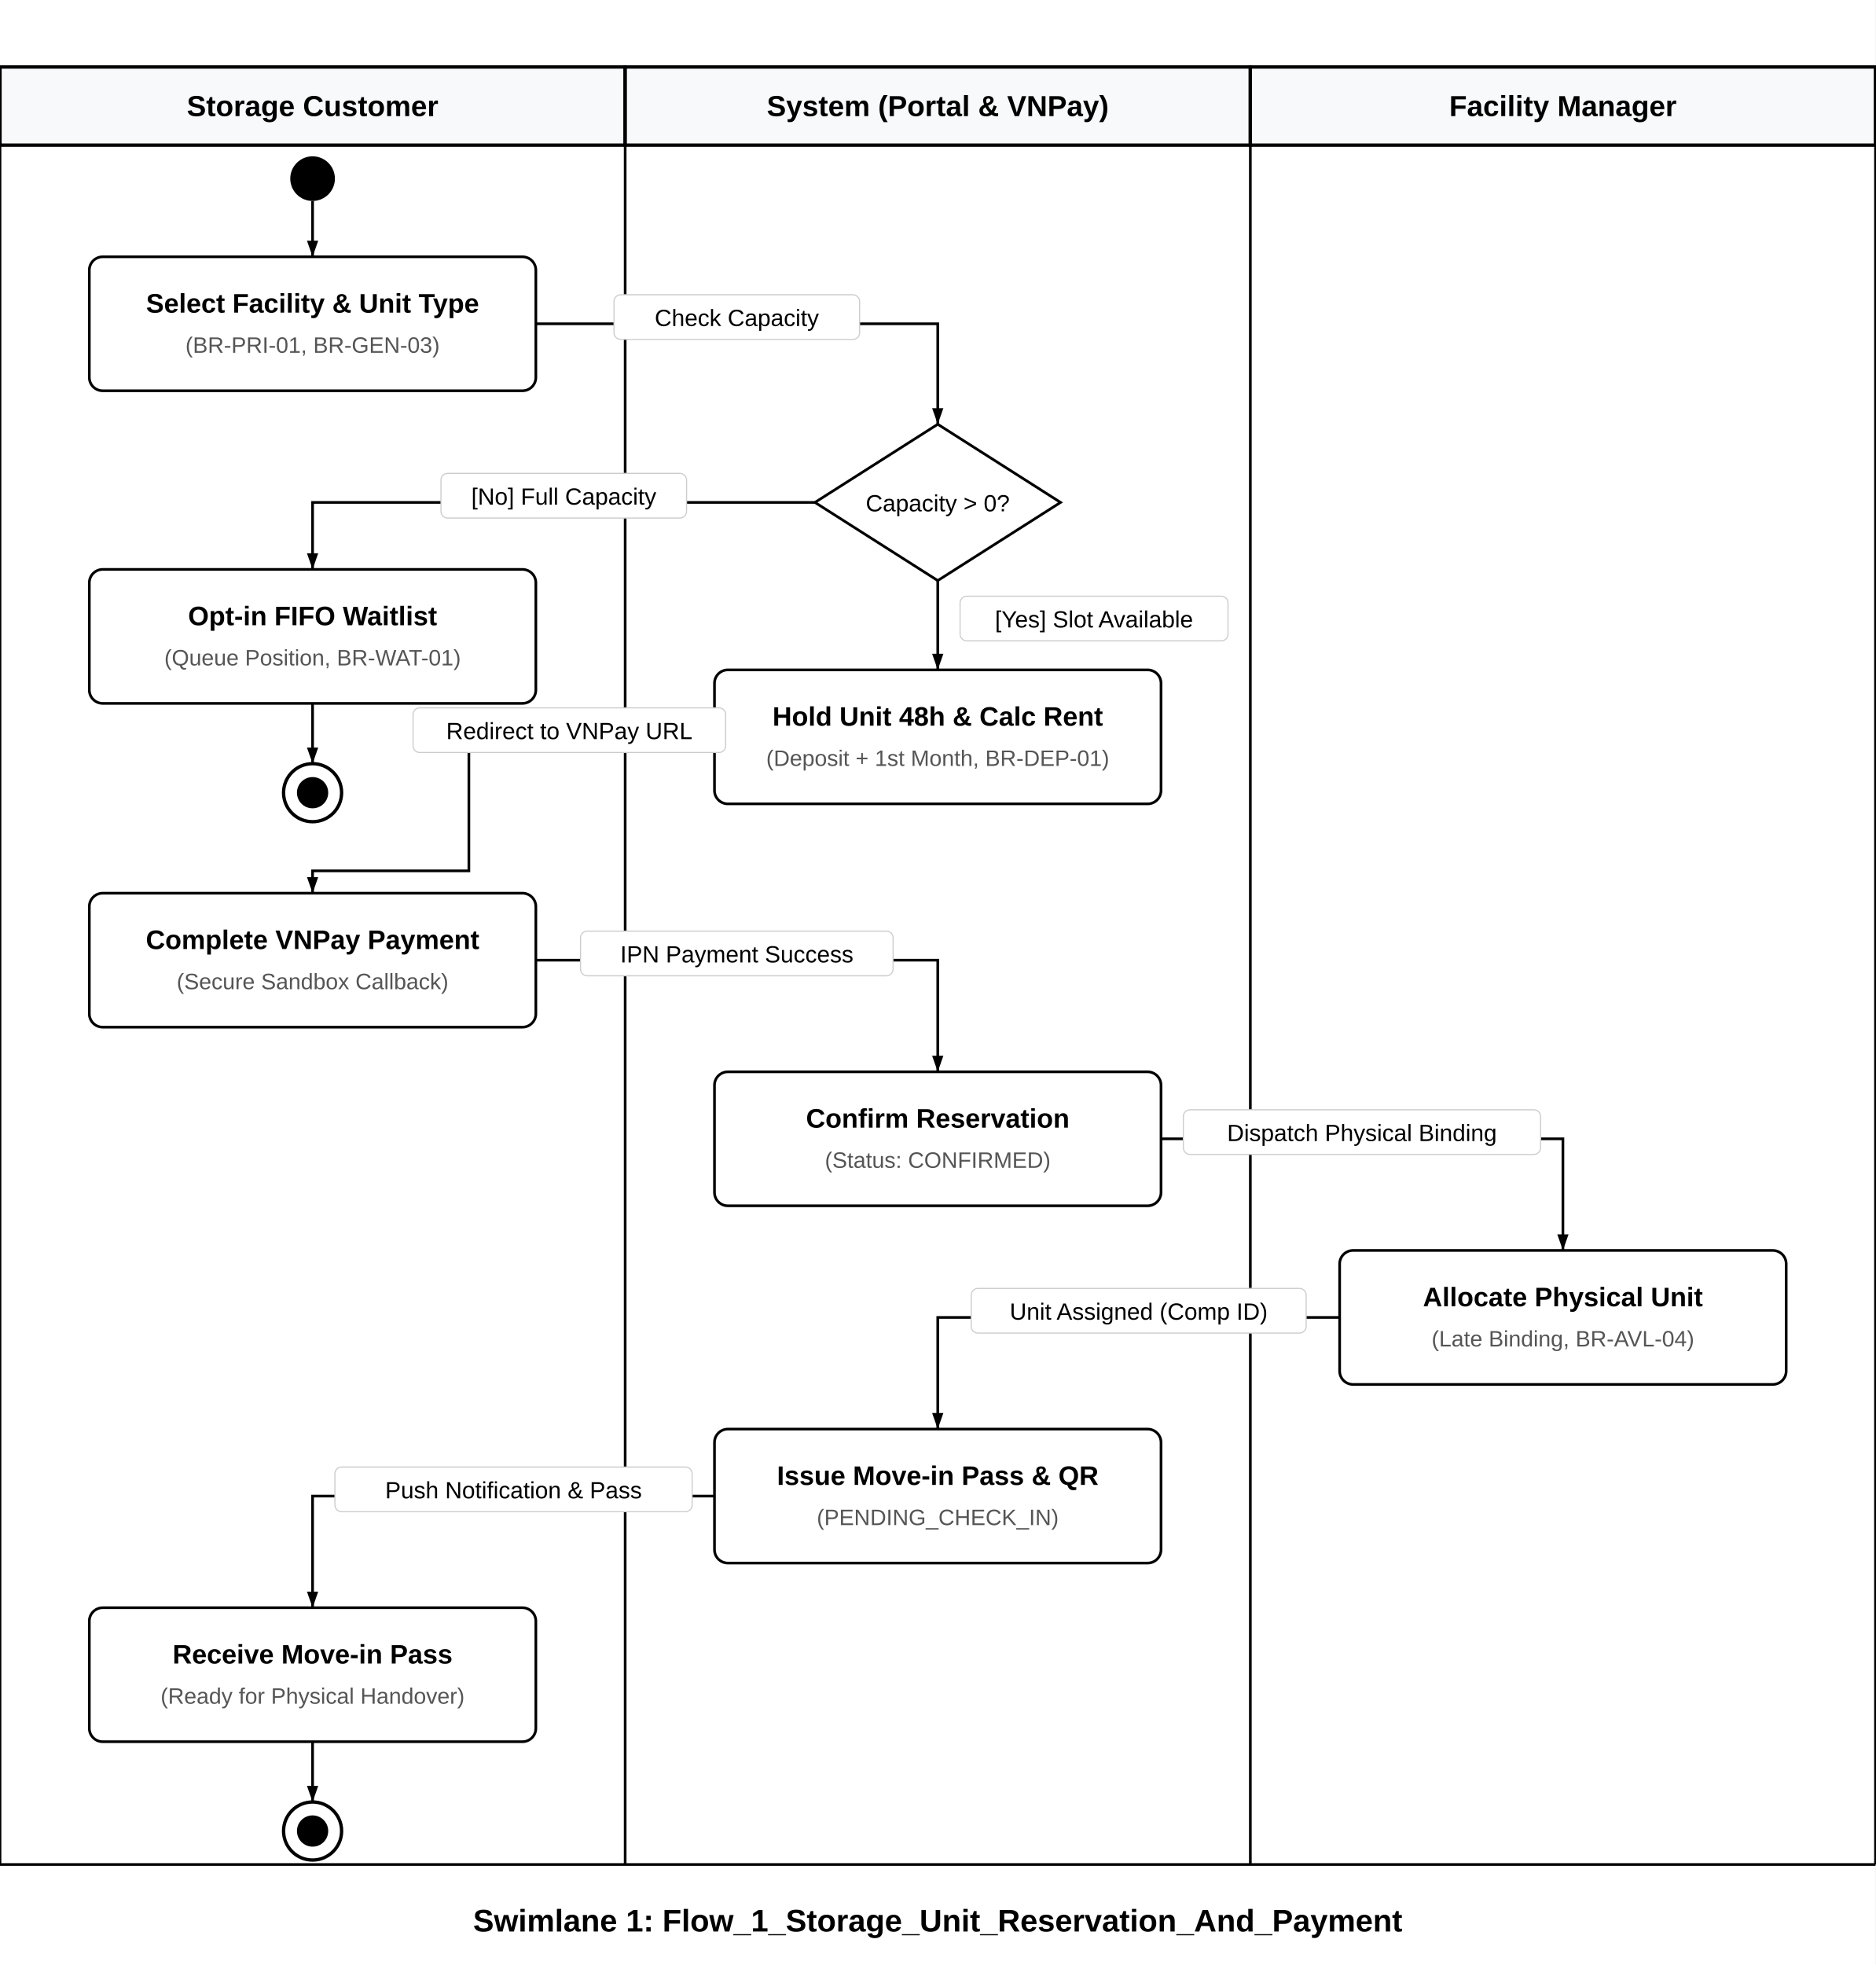
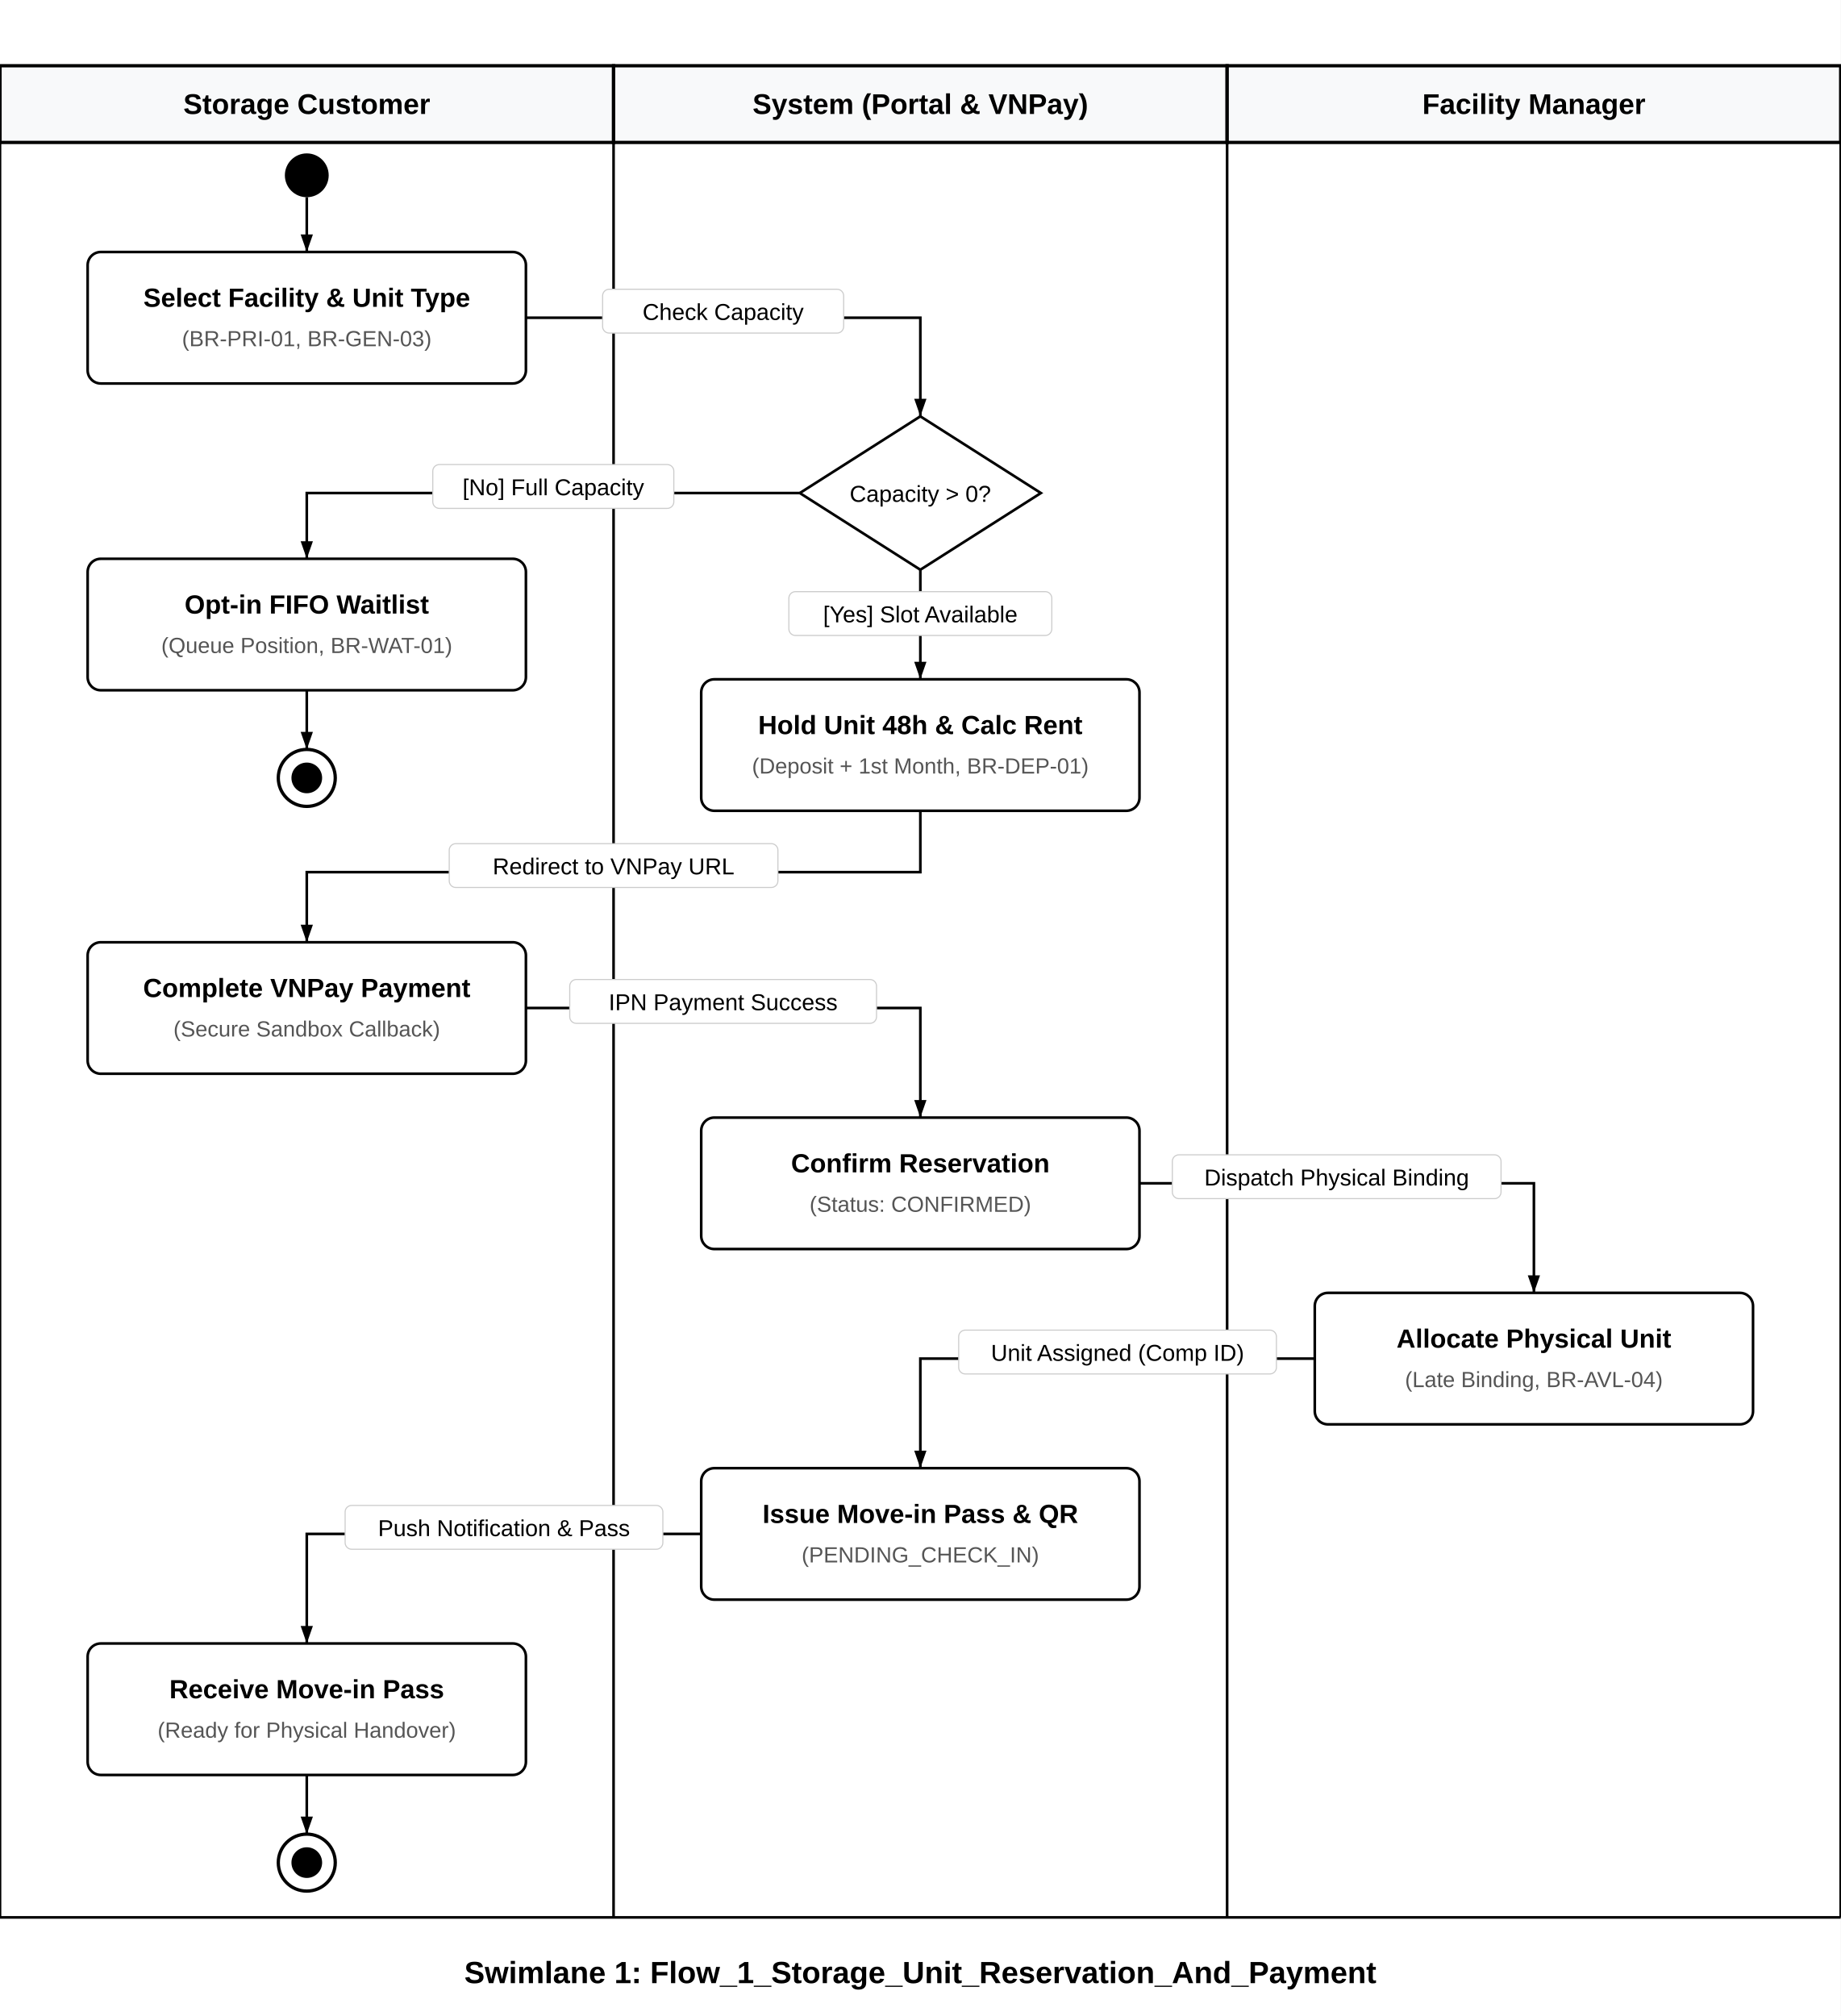
- <svg xmlns="http://www.w3.org/2000/svg" viewBox="0 0 840 880" width="840" height="880">
+ <svg xmlns="http://www.w3.org/2000/svg" viewBox="0 0 840 920" width="840" height="920">
  <style>
    .lane-title { font-family: Arial, sans-serif; font-size: 13px; font-weight: bold; text-anchor: middle; fill: #000000; }
    .act-title { font-family: Arial, sans-serif; font-size: 12px; font-weight: bold; text-anchor: middle; fill: #000000; }
    .act-desc { font-family: Arial, sans-serif; font-size: 10px; text-anchor: middle; fill: #555555; }
    .edge-label { font-family: Arial, sans-serif; font-size: 10.5px; fill: #000000; text-anchor: middle; }
    .caption { font-family: Arial, sans-serif; font-size: 14px; font-weight: bold; text-anchor: middle; fill: #000000; }
  </style>
  <defs>
-     <marker id="arrow" viewBox="0 0 10 10" refX="10" refY="5" markerWidth="6" markerHeight="6" orient="auto-start-reverse">
+     <marker id="arrow" viewBox="0 0 10 10" refX="10" refY="5" markerWidth="8" markerHeight="8" orient="auto" markerUnits="userSpaceOnUse">
      <path d="M 0 1.5 L 10 5 L 0 8.5 z" fill="#000000" />
    </marker>
  </defs>
-   <rect width="840" height="880" fill="#ffffff" />
+   <rect width="840" height="920" fill="#ffffff" />
  <rect x="0" y="30" width="280" height="35" stroke="#000000" stroke-width="1.5" fill="#f8f9fa" />
  <text x="140" y="52" class="lane-title">Storage Customer</text>
  <rect x="280" y="30" width="280" height="35" stroke="#000000" stroke-width="1.5" fill="#f8f9fa" />
  <text x="420" y="52" class="lane-title">System (Portal &amp; VNPay)</text>
  <rect x="560" y="30" width="280" height="35" stroke="#000000" stroke-width="1.5" fill="#f8f9fa" />
  <text x="700" y="52" class="lane-title">Facility Manager</text>
-   <line x1="0" y1="30" x2="0" y2="835" stroke="#000000" stroke-width="1.2" />
-   <line x1="280" y1="30" x2="280" y2="835" stroke="#000000" stroke-width="1.2" />
-   <line x1="560" y1="30" x2="560" y2="835" stroke="#000000" stroke-width="1.2" />
-   <line x1="840" y1="30" x2="840" y2="835" stroke="#000000" stroke-width="1.2" />
-   <line x1="0" y1="835" x2="840" y2="835" stroke="#000000" stroke-width="1.2" />
+   <line x1="0" y1="30" x2="0" y2="875" stroke="#000000" stroke-width="1.2" />
+   <line x1="280" y1="30" x2="280" y2="875" stroke="#000000" stroke-width="1.2" />
+   <line x1="560" y1="30" x2="560" y2="875" stroke="#000000" stroke-width="1.2" />
+   <line x1="840" y1="30" x2="840" y2="875" stroke="#000000" stroke-width="1.2" />
+   <line x1="0" y1="875" x2="840" y2="875" stroke="#000000" stroke-width="1.2" />
  <circle cx="140" cy="80" r="10" fill="#000000" />
  <path d="M 140 90 L 140 115" stroke="#000000" stroke-width="1.2" fill="none" marker-end="url(#arrow)" />
  <rect x="40" y="115" width="200" height="60" rx="6" ry="6" stroke="#000000" stroke-width="1.2" fill="#ffffff" />
  <text x="140" y="140" class="act-title">Select Facility &amp; Unit Type</text>
  <text x="140" y="158" class="act-desc">(BR-PRI-01, BR-GEN-03)</text>
  <path d="M 240 145 L 420 145 L 420 190" stroke="#000000" stroke-width="1.2" fill="none" marker-end="url(#arrow)" />
  <rect x="275" y="132" width="110" height="20" fill="#ffffff" stroke="#cccccc" stroke-width="0.5" rx="3" ry="3" />
  <text x="330" y="146" class="edge-label">Check Capacity</text>
  <polygon points="420,190 475,225 420,260 365,225" stroke="#000000" stroke-width="1.2" fill="#ffffff" />
  <text x="420" y="229" class="edge-label">Capacity &gt; 0?</text>
  <path d="M 365 225 L 140 225 L 140 255" stroke="#000000" stroke-width="1.2" fill="none" marker-end="url(#arrow)" />
  <rect x="197.5" y="212" width="110" height="20" fill="#ffffff" stroke="#cccccc" stroke-width="0.5" rx="3" ry="3" />
  <text x="252.5" y="226" class="edge-label">[No] Full Capacity</text>
  <rect x="40" y="255" width="200" height="60" rx="6" ry="6" stroke="#000000" stroke-width="1.2" fill="#ffffff" />
  <text x="140" y="280" class="act-title">Opt-in FIFO Waitlist</text>
  <text x="140" y="298" class="act-desc">(Queue Position, BR-WAT-01)</text>
  <circle cx="140" cy="355" r="13" stroke="#000000" stroke-width="1.5" fill="#ffffff" />
  <circle cx="140" cy="355" r="7" fill="#000000" />
  <path d="M 140 315 L 140 342" stroke="#000000" stroke-width="1.2" fill="none" marker-end="url(#arrow)" />
-   <path d="M 420 260 L 420 300" stroke="#000000" stroke-width="1.2" fill="none" marker-end="url(#arrow)" />
-   <rect x="430" y="267" width="120" height="20" fill="#ffffff" stroke="#cccccc" stroke-width="0.5" rx="3" ry="3" />
-   <text x="490" y="281" class="edge-label">[Yes] Slot Available</text>
-   <rect x="320" y="300" width="200" height="60" rx="6" ry="6" stroke="#000000" stroke-width="1.2" fill="#ffffff" />
-   <text x="420" y="325" class="act-title">Hold Unit 48h &amp; Calc Rent</text>
-   <text x="420" y="343" class="act-desc">(Deposit + 1st Month, BR-DEP-01)</text>
-   <path d="M 320 330 L 210 330 L 210 390 L 140 390 L 140 400" stroke="#000000" stroke-width="1.2" fill="none" marker-end="url(#arrow)" />
-   <rect x="185" y="317" width="140" height="20" fill="#ffffff" stroke="#cccccc" stroke-width="0.5" rx="3" ry="3" />
-   <text x="255" y="331" class="edge-label">Redirect to VNPay URL</text>
-   <rect x="40" y="400" width="200" height="60" rx="6" ry="6" stroke="#000000" stroke-width="1.2" fill="#ffffff" />
-   <text x="140" y="425" class="act-title">Complete VNPay Payment</text>
-   <text x="140" y="443" class="act-desc">(Secure Sandbox Callback)</text>
-   <path d="M 240 430 L 420 430 L 420 480" stroke="#000000" stroke-width="1.2" fill="none" marker-end="url(#arrow)" />
-   <rect x="260" y="417" width="140" height="20" fill="#ffffff" stroke="#cccccc" stroke-width="0.5" rx="3" ry="3" />
-   <text x="330" y="431" class="edge-label">IPN Payment Success</text>
-   <rect x="320" y="480" width="200" height="60" rx="6" ry="6" stroke="#000000" stroke-width="1.2" fill="#ffffff" />
-   <text x="420" y="505" class="act-title">Confirm Reservation</text>
-   <text x="420" y="523" class="act-desc">(Status: CONFIRMED)</text>
-   <path d="M 520 510 L 700 510 L 700 560" stroke="#000000" stroke-width="1.2" fill="none" marker-end="url(#arrow)" />
-   <rect x="530" y="497" width="160" height="20" fill="#ffffff" stroke="#cccccc" stroke-width="0.5" rx="3" ry="3" />
-   <text x="610" y="511" class="edge-label">Dispatch Physical Binding</text>
-   <rect x="600" y="560" width="200" height="60" rx="6" ry="6" stroke="#000000" stroke-width="1.2" fill="#ffffff" />
-   <text x="700" y="585" class="act-title">Allocate Physical Unit</text>
-   <text x="700" y="603" class="act-desc">(Late Binding, BR-AVL-04)</text>
-   <path d="M 600 590 L 420 590 L 420 640" stroke="#000000" stroke-width="1.2" fill="none" marker-end="url(#arrow)" />
-   <rect x="435" y="577" width="150" height="20" fill="#ffffff" stroke="#cccccc" stroke-width="0.5" rx="3" ry="3" />
-   <text x="510" y="591" class="edge-label">Unit Assigned (Comp ID)</text>
-   <rect x="320" y="640" width="200" height="60" rx="6" ry="6" stroke="#000000" stroke-width="1.2" fill="#ffffff" />
-   <text x="420" y="665" class="act-title">Issue Move-in Pass &amp; QR</text>
-   <text x="420" y="683" class="act-desc">(PENDING_CHECK_IN)</text>
-   <path d="M 320 670 L 140 670 L 140 720" stroke="#000000" stroke-width="1.2" fill="none" marker-end="url(#arrow)" />
-   <rect x="150" y="657" width="160" height="20" fill="#ffffff" stroke="#cccccc" stroke-width="0.5" rx="3" ry="3" />
-   <text x="230" y="671" class="edge-label">Push Notification &amp; Pass</text>
-   <rect x="40" y="720" width="200" height="60" rx="6" ry="6" stroke="#000000" stroke-width="1.2" fill="#ffffff" />
-   <text x="140" y="745" class="act-title">Receive Move-in Pass</text>
-   <text x="140" y="763" class="act-desc">(Ready for Physical Handover)</text>
-   <circle cx="140" cy="820" r="13" stroke="#000000" stroke-width="1.5" fill="#ffffff" />
-   <circle cx="140" cy="820" r="7" fill="#000000" />
-   <path d="M 140 780 L 140 807" stroke="#000000" stroke-width="1.2" fill="none" marker-end="url(#arrow)" />
-   <text x="420" y="865" class="caption">Swimlane 1: Flow_1_Storage_Unit_Reservation_And_Payment</text>
+   <path d="M 420 260 L 420 310" stroke="#000000" stroke-width="1.2" fill="none" marker-end="url(#arrow)" />
+   <rect x="360" y="270" width="120" height="20" fill="#ffffff" stroke="#cccccc" stroke-width="0.5" rx="3" ry="3" />
+   <text x="420" y="284" class="edge-label">[Yes] Slot Available</text>
+   <rect x="320" y="310" width="200" height="60" rx="6" ry="6" stroke="#000000" stroke-width="1.2" fill="#ffffff" />
+   <text x="420" y="335" class="act-title">Hold Unit 48h &amp; Calc Rent</text>
+   <text x="420" y="353" class="act-desc">(Deposit + 1st Month, BR-DEP-01)</text>
+   <path d="M 420 370 L 420 398 L 140 398 L 140 430" stroke="#000000" stroke-width="1.2" fill="none" marker-end="url(#arrow)" />
+   <rect x="205" y="385" width="150" height="20" fill="#ffffff" stroke="#cccccc" stroke-width="0.5" rx="3" ry="3" />
+   <text x="280" y="399" class="edge-label">Redirect to VNPay URL</text>
+   <rect x="40" y="430" width="200" height="60" rx="6" ry="6" stroke="#000000" stroke-width="1.2" fill="#ffffff" />
+   <text x="140" y="455" class="act-title">Complete VNPay Payment</text>
+   <text x="140" y="473" class="act-desc">(Secure Sandbox Callback)</text>
+   <path d="M 240 460 L 420 460 L 420 510" stroke="#000000" stroke-width="1.2" fill="none" marker-end="url(#arrow)" />
+   <rect x="260" y="447" width="140" height="20" fill="#ffffff" stroke="#cccccc" stroke-width="0.5" rx="3" ry="3" />
+   <text x="330" y="461" class="edge-label">IPN Payment Success</text>
+   <rect x="320" y="510" width="200" height="60" rx="6" ry="6" stroke="#000000" stroke-width="1.2" fill="#ffffff" />
+   <text x="420" y="535" class="act-title">Confirm Reservation</text>
+   <text x="420" y="553" class="act-desc">(Status: CONFIRMED)</text>
+   <path d="M 520 540 L 700 540 L 700 590" stroke="#000000" stroke-width="1.2" fill="none" marker-end="url(#arrow)" />
+   <rect x="535" y="527" width="150" height="20" fill="#ffffff" stroke="#cccccc" stroke-width="0.5" rx="3" ry="3" />
+   <text x="610" y="541" class="edge-label">Dispatch Physical Binding</text>
+   <rect x="600" y="590" width="200" height="60" rx="6" ry="6" stroke="#000000" stroke-width="1.2" fill="#ffffff" />
+   <text x="700" y="615" class="act-title">Allocate Physical Unit</text>
+   <text x="700" y="633" class="act-desc">(Late Binding, BR-AVL-04)</text>
+   <path d="M 600 620 L 420 620 L 420 670" stroke="#000000" stroke-width="1.2" fill="none" marker-end="url(#arrow)" />
+   <rect x="437.5" y="607" width="145" height="20" fill="#ffffff" stroke="#cccccc" stroke-width="0.5" rx="3" ry="3" />
+   <text x="510" y="621" class="edge-label">Unit Assigned (Comp ID)</text>
+   <rect x="320" y="670" width="200" height="60" rx="6" ry="6" stroke="#000000" stroke-width="1.2" fill="#ffffff" />
+   <text x="420" y="695" class="act-title">Issue Move-in Pass &amp; QR</text>
+   <text x="420" y="713" class="act-desc">(PENDING_CHECK_IN)</text>
+   <path d="M 320 700 L 140 700 L 140 750" stroke="#000000" stroke-width="1.2" fill="none" marker-end="url(#arrow)" />
+   <rect x="157.5" y="687" width="145" height="20" fill="#ffffff" stroke="#cccccc" stroke-width="0.5" rx="3" ry="3" />
+   <text x="230" y="701" class="edge-label">Push Notification &amp; Pass</text>
+   <rect x="40" y="750" width="200" height="60" rx="6" ry="6" stroke="#000000" stroke-width="1.2" fill="#ffffff" />
+   <text x="140" y="775" class="act-title">Receive Move-in Pass</text>
+   <text x="140" y="793" class="act-desc">(Ready for Physical Handover)</text>
+   <circle cx="140" cy="850" r="13" stroke="#000000" stroke-width="1.5" fill="#ffffff" />
+   <circle cx="140" cy="850" r="7" fill="#000000" />
+   <path d="M 140 810 L 140 837" stroke="#000000" stroke-width="1.2" fill="none" marker-end="url(#arrow)" />
+   <text x="420" y="905" class="caption">Swimlane 1: Flow_1_Storage_Unit_Reservation_And_Payment</text>
</svg>
